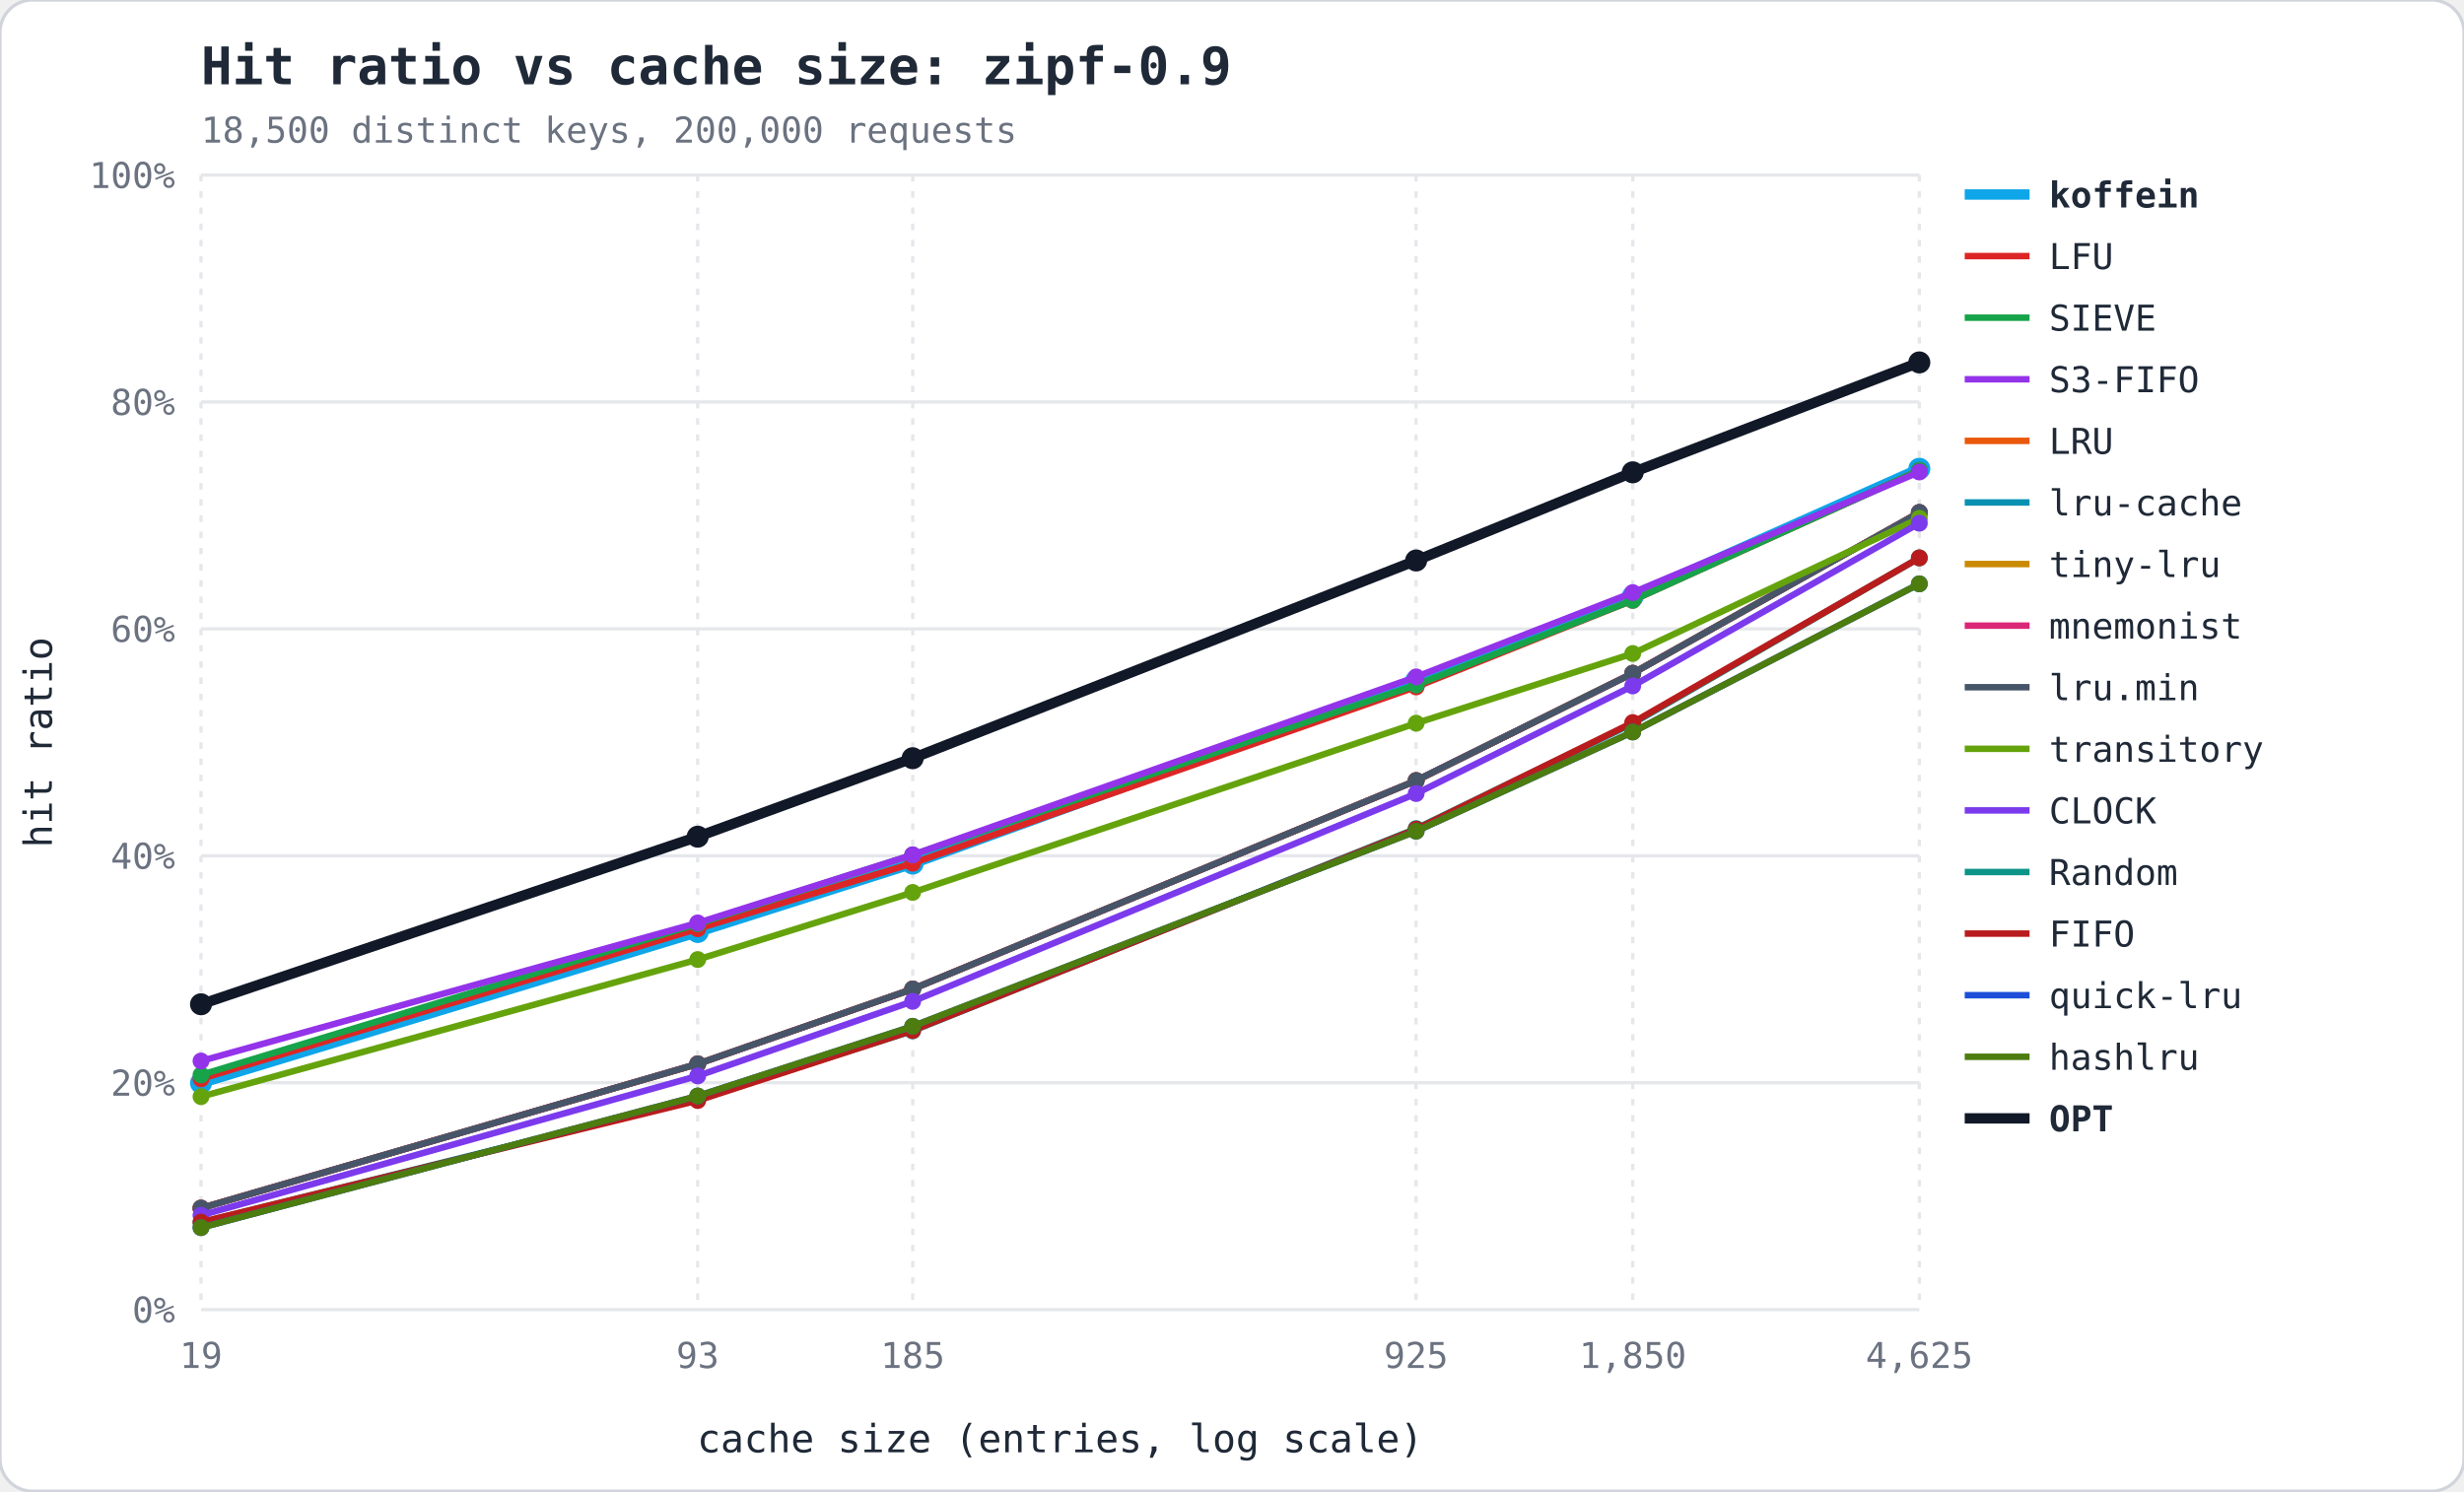
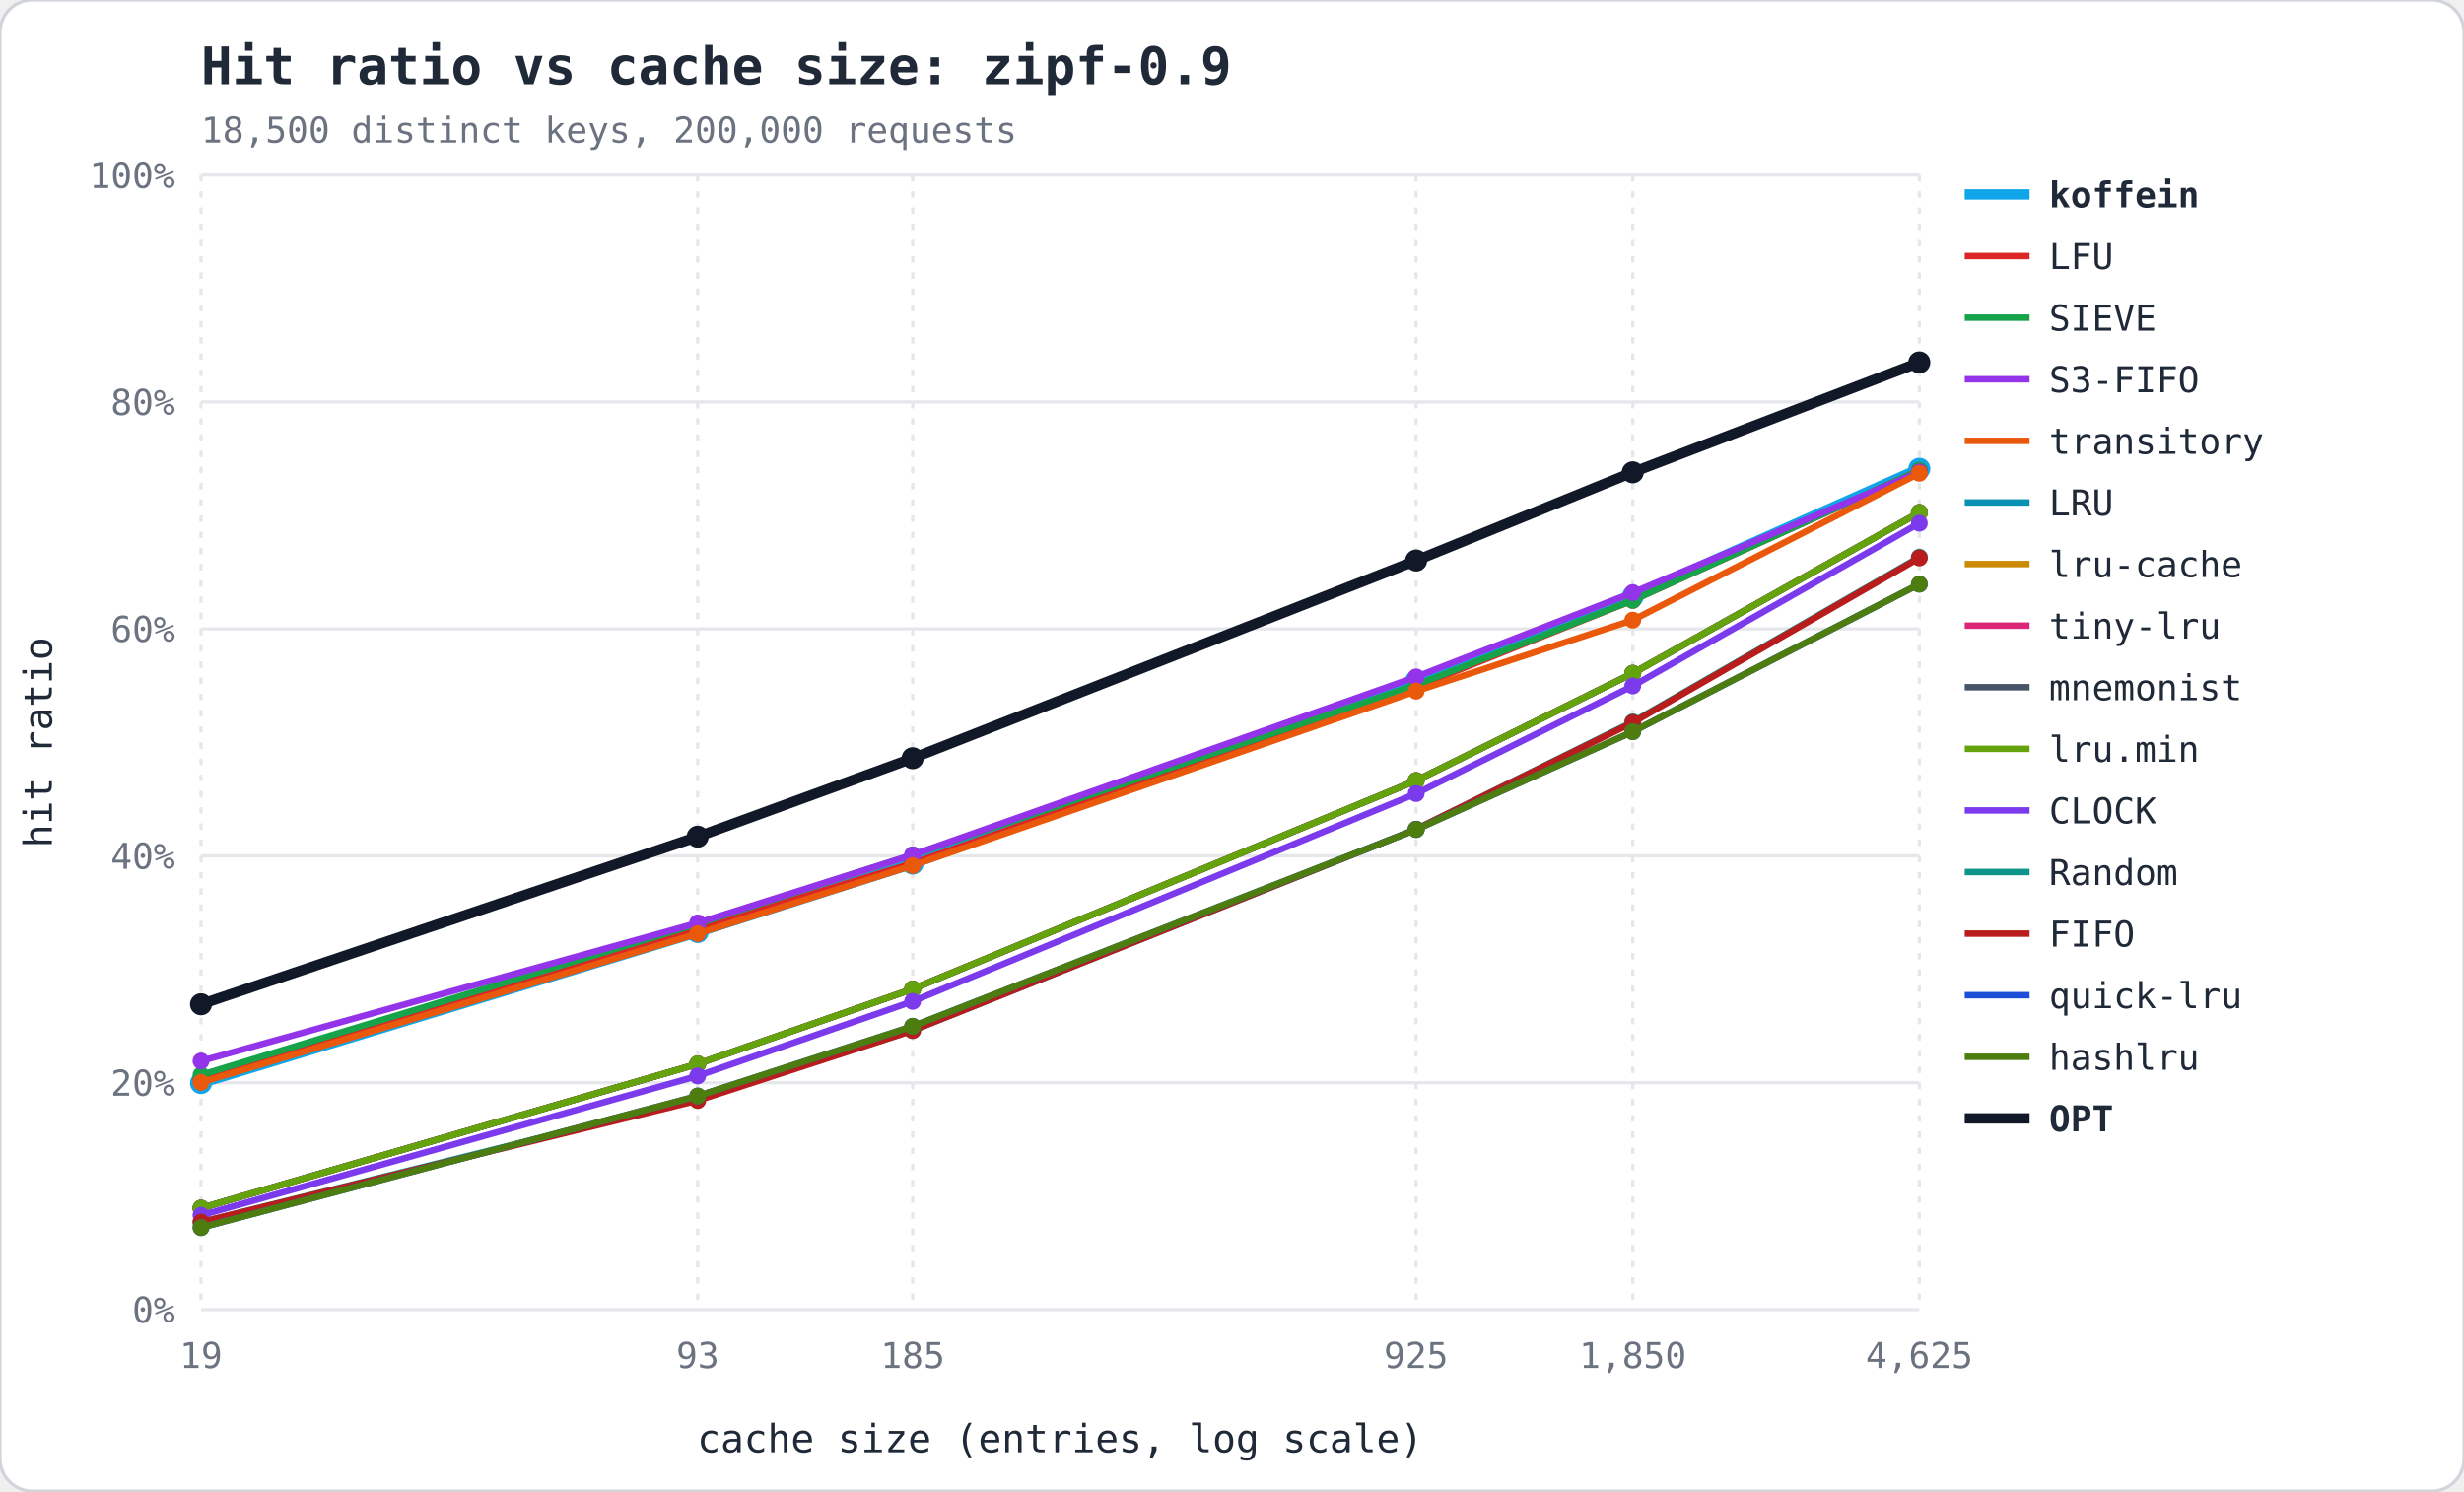
<svg xmlns="http://www.w3.org/2000/svg" viewBox="0 0 760 460" width="760" height="460" role="img">
  <rect x="0" y="0" width="760" height="460" rx="10" fill="#ffffff" stroke="#d1d5db" />
  <text x="62" y="26" font-family="ui-monospace,monospace" font-size="16" font-weight="700" fill="#1f2937">Hit ratio vs cache size: zipf-0.9</text>
  <text x="62" y="44" font-family="ui-monospace,monospace" font-size="11" fill="#6b7280">18,500 distinct keys, 200,000 requests</text>
  <line x1="62" y1="404" x2="592" y2="404" stroke="#e5e7eb" />
  <text x="54" y="408" text-anchor="end" font-family="ui-monospace,monospace" font-size="11" fill="#6b7280">0%</text>
  <line x1="62" y1="334" x2="592" y2="334" stroke="#e5e7eb" />
  <text x="54" y="338" text-anchor="end" font-family="ui-monospace,monospace" font-size="11" fill="#6b7280">20%</text>
  <line x1="62" y1="264" x2="592" y2="264" stroke="#e5e7eb" />
  <text x="54" y="268" text-anchor="end" font-family="ui-monospace,monospace" font-size="11" fill="#6b7280">40%</text>
  <line x1="62" y1="194" x2="592" y2="194" stroke="#e5e7eb" />
  <text x="54" y="198" text-anchor="end" font-family="ui-monospace,monospace" font-size="11" fill="#6b7280">60%</text>
  <line x1="62" y1="124" x2="592" y2="124" stroke="#e5e7eb" />
  <text x="54" y="128" text-anchor="end" font-family="ui-monospace,monospace" font-size="11" fill="#6b7280">80%</text>
  <line x1="62" y1="54" x2="592" y2="54" stroke="#e5e7eb" />
  <text x="54" y="58" text-anchor="end" font-family="ui-monospace,monospace" font-size="11" fill="#6b7280">100%</text>
  <line x1="62" y1="54" x2="62" y2="404" stroke="#e5e7eb" stroke-dasharray="2,3" />
  <text x="62" y="422" text-anchor="middle" font-family="ui-monospace,monospace" font-size="11" fill="#6b7280">19</text>
  <line x1="215.186" y1="54" x2="215.186" y2="404" stroke="#e5e7eb" stroke-dasharray="2,3" />
  <text x="215.186" y="422" text-anchor="middle" font-family="ui-monospace,monospace" font-size="11" fill="#6b7280">93</text>
  <line x1="281.523" y1="54" x2="281.523" y2="404" stroke="#e5e7eb" stroke-dasharray="2,3" />
  <text x="281.523" y="422" text-anchor="middle" font-family="ui-monospace,monospace" font-size="11" fill="#6b7280">185</text>
  <line x1="436.762" y1="54" x2="436.762" y2="404" stroke="#e5e7eb" stroke-dasharray="2,3" />
  <text x="436.762" y="422" text-anchor="middle" font-family="ui-monospace,monospace" font-size="11" fill="#6b7280">925</text>
  <line x1="503.619" y1="54" x2="503.619" y2="404" stroke="#e5e7eb" stroke-dasharray="2,3" />
  <text x="503.619" y="422" text-anchor="middle" font-family="ui-monospace,monospace" font-size="11" fill="#6b7280">1,850</text>
  <line x1="592" y1="54" x2="592" y2="404" stroke="#e5e7eb" stroke-dasharray="2,3" />
  <text x="592" y="422" text-anchor="middle" font-family="ui-monospace,monospace" font-size="11" fill="#6b7280">4,625</text>
  <text x="327" y="448" text-anchor="middle" font-family="ui-monospace,monospace" font-size="12" fill="#1f2937">cache size (entries, log scale)</text>
  <text x="16" y="229" text-anchor="middle" font-family="ui-monospace,monospace" font-size="12" fill="#1f2937" transform="rotate(-90 16 229)">hit ratio</text>
  <polyline points="62.0,334.1 215.2,287.5 281.5,266.4 436.8,210.0 503.6,184.0 592.0,144.6" fill="none" stroke="#0ea5e9" stroke-width="3.2" stroke-linejoin="round" />
  <circle cx="62.0" cy="334.1" r="3.4" fill="#0ea5e9" />
  <circle cx="215.2" cy="287.5" r="3.4" fill="#0ea5e9" />
  <circle cx="281.5" cy="266.4" r="3.4" fill="#0ea5e9" />
  <circle cx="436.8" cy="210.0" r="3.4" fill="#0ea5e9" />
  <circle cx="503.6" cy="184.0" r="3.4" fill="#0ea5e9" />
  <circle cx="592.0" cy="144.6" r="3.4" fill="#0ea5e9" />
  <line x1="606" y1="60" x2="626" y2="60" stroke="#0ea5e9" stroke-width="3.2" />
  <text x="632" y="64" font-family="ui-monospace,monospace" font-size="11" font-weight="700" fill="#1f2937">koffein</text>
  <polyline points="62.0,332.8 215.2,286.5 281.5,266.3 436.8,211.9 503.6,185.2 592.0,145.1" fill="none" stroke="#dc2626" stroke-width="2" stroke-linejoin="round" />
  <circle cx="62.0" cy="332.8" r="2.6" fill="#dc2626" />
  <circle cx="215.2" cy="286.5" r="2.6" fill="#dc2626" />
  <circle cx="281.5" cy="266.3" r="2.6" fill="#dc2626" />
  <circle cx="436.8" cy="211.9" r="2.6" fill="#dc2626" />
  <circle cx="503.6" cy="185.2" r="2.6" fill="#dc2626" />
  <circle cx="592.0" cy="145.1" r="2.6" fill="#dc2626" />
  <line x1="606" y1="79" x2="626" y2="79" stroke="#dc2626" stroke-width="2" />
  <text x="632" y="83" font-family="ui-monospace,monospace" font-size="11" font-weight="400" fill="#1f2937">LFU</text>
  <polyline points="62.0,331.6 215.2,285.0 281.5,263.7 436.8,211.3 503.6,185.2 592.0,145.1" fill="none" stroke="#16a34a" stroke-width="2" stroke-linejoin="round" />
  <circle cx="62.0" cy="331.6" r="2.6" fill="#16a34a" />
  <circle cx="215.2" cy="285.0" r="2.6" fill="#16a34a" />
  <circle cx="281.5" cy="263.7" r="2.6" fill="#16a34a" />
  <circle cx="436.8" cy="211.3" r="2.6" fill="#16a34a" />
  <circle cx="503.6" cy="185.2" r="2.6" fill="#16a34a" />
  <circle cx="592.0" cy="145.1" r="2.6" fill="#16a34a" />
  <line x1="606" y1="98" x2="626" y2="98" stroke="#16a34a" stroke-width="2" />
  <text x="632" y="102" font-family="ui-monospace,monospace" font-size="11" font-weight="400" fill="#1f2937">SIEVE</text>
  <polyline points="62.0,327.3 215.2,284.7 281.5,263.7 436.8,208.8 503.6,182.8 592.0,145.6" fill="none" stroke="#9333ea" stroke-width="2" stroke-linejoin="round" />
  <circle cx="62.0" cy="327.3" r="2.6" fill="#9333ea" />
  <circle cx="215.2" cy="284.7" r="2.6" fill="#9333ea" />
  <circle cx="281.5" cy="263.7" r="2.6" fill="#9333ea" />
  <circle cx="436.8" cy="208.8" r="2.6" fill="#9333ea" />
  <circle cx="503.6" cy="182.8" r="2.6" fill="#9333ea" />
  <circle cx="592.0" cy="145.6" r="2.6" fill="#9333ea" />
  <line x1="606" y1="117" x2="626" y2="117" stroke="#9333ea" stroke-width="2" />
  <text x="632" y="121" font-family="ui-monospace,monospace" font-size="11" font-weight="400" fill="#1f2937">S3-FIFO</text>
-   <polyline points="62.0,372.7 215.2,328.2 281.5,305.1 436.8,240.8 503.6,207.7 592.0,158.1" fill="none" stroke="#ea580c" stroke-width="2" stroke-linejoin="round" />
-   <circle cx="62.0" cy="372.7" r="2.6" fill="#ea580c" />
-   <circle cx="215.2" cy="328.2" r="2.6" fill="#ea580c" />
-   <circle cx="281.5" cy="305.1" r="2.6" fill="#ea580c" />
-   <circle cx="436.8" cy="240.8" r="2.6" fill="#ea580c" />
-   <circle cx="503.6" cy="207.7" r="2.6" fill="#ea580c" />
-   <circle cx="592.0" cy="158.1" r="2.6" fill="#ea580c" />
+   <polyline points="62.0,333.9 215.2,288.0 281.5,267.0 436.8,213.2 503.6,191.3 592.0,146.0" fill="none" stroke="#ea580c" stroke-width="2" stroke-linejoin="round" />
+   <circle cx="62.0" cy="333.9" r="2.6" fill="#ea580c" />
+   <circle cx="215.2" cy="288.0" r="2.6" fill="#ea580c" />
+   <circle cx="281.5" cy="267.0" r="2.6" fill="#ea580c" />
+   <circle cx="436.8" cy="213.2" r="2.6" fill="#ea580c" />
+   <circle cx="503.6" cy="191.3" r="2.6" fill="#ea580c" />
+   <circle cx="592.0" cy="146.0" r="2.6" fill="#ea580c" />
  <line x1="606" y1="136" x2="626" y2="136" stroke="#ea580c" stroke-width="2" />
-   <text x="632" y="140" font-family="ui-monospace,monospace" font-size="11" font-weight="400" fill="#1f2937">LRU</text>
+   <text x="632" y="140" font-family="ui-monospace,monospace" font-size="11" font-weight="400" fill="#1f2937">transitory</text>
  <polyline points="62.0,372.7 215.2,328.2 281.5,305.1 436.8,240.8 503.6,207.7 592.0,158.1" fill="none" stroke="#0891b2" stroke-width="2" stroke-linejoin="round" />
  <circle cx="62.0" cy="372.7" r="2.6" fill="#0891b2" />
  <circle cx="215.2" cy="328.2" r="2.6" fill="#0891b2" />
  <circle cx="281.5" cy="305.1" r="2.6" fill="#0891b2" />
  <circle cx="436.8" cy="240.8" r="2.6" fill="#0891b2" />
  <circle cx="503.6" cy="207.7" r="2.6" fill="#0891b2" />
  <circle cx="592.0" cy="158.1" r="2.6" fill="#0891b2" />
  <line x1="606" y1="155" x2="626" y2="155" stroke="#0891b2" stroke-width="2" />
-   <text x="632" y="159" font-family="ui-monospace,monospace" font-size="11" font-weight="400" fill="#1f2937">lru-cache</text>
+   <text x="632" y="159" font-family="ui-monospace,monospace" font-size="11" font-weight="400" fill="#1f2937">LRU</text>
  <polyline points="62.0,372.7 215.2,328.2 281.5,305.1 436.8,240.8 503.6,207.7 592.0,158.1" fill="none" stroke="#ca8a04" stroke-width="2" stroke-linejoin="round" />
  <circle cx="62.0" cy="372.7" r="2.6" fill="#ca8a04" />
  <circle cx="215.2" cy="328.2" r="2.6" fill="#ca8a04" />
  <circle cx="281.5" cy="305.1" r="2.6" fill="#ca8a04" />
  <circle cx="436.8" cy="240.8" r="2.6" fill="#ca8a04" />
  <circle cx="503.6" cy="207.7" r="2.6" fill="#ca8a04" />
  <circle cx="592.0" cy="158.1" r="2.6" fill="#ca8a04" />
  <line x1="606" y1="174" x2="626" y2="174" stroke="#ca8a04" stroke-width="2" />
-   <text x="632" y="178" font-family="ui-monospace,monospace" font-size="11" font-weight="400" fill="#1f2937">tiny-lru</text>
+   <text x="632" y="178" font-family="ui-monospace,monospace" font-size="11" font-weight="400" fill="#1f2937">lru-cache</text>
  <polyline points="62.0,372.7 215.2,328.2 281.5,305.1 436.8,240.8 503.6,207.7 592.0,158.1" fill="none" stroke="#db2777" stroke-width="2" stroke-linejoin="round" />
  <circle cx="62.0" cy="372.7" r="2.6" fill="#db2777" />
  <circle cx="215.2" cy="328.2" r="2.6" fill="#db2777" />
  <circle cx="281.5" cy="305.1" r="2.6" fill="#db2777" />
  <circle cx="436.8" cy="240.8" r="2.6" fill="#db2777" />
  <circle cx="503.6" cy="207.7" r="2.6" fill="#db2777" />
  <circle cx="592.0" cy="158.1" r="2.6" fill="#db2777" />
  <line x1="606" y1="193" x2="626" y2="193" stroke="#db2777" stroke-width="2" />
-   <text x="632" y="197" font-family="ui-monospace,monospace" font-size="11" font-weight="400" fill="#1f2937">mnemonist</text>
+   <text x="632" y="197" font-family="ui-monospace,monospace" font-size="11" font-weight="400" fill="#1f2937">tiny-lru</text>
  <polyline points="62.0,372.7 215.2,328.2 281.5,305.1 436.8,240.8 503.6,207.7 592.0,158.1" fill="none" stroke="#475569" stroke-width="2" stroke-linejoin="round" />
  <circle cx="62.0" cy="372.7" r="2.6" fill="#475569" />
  <circle cx="215.2" cy="328.2" r="2.6" fill="#475569" />
  <circle cx="281.5" cy="305.1" r="2.6" fill="#475569" />
  <circle cx="436.8" cy="240.8" r="2.6" fill="#475569" />
  <circle cx="503.6" cy="207.7" r="2.6" fill="#475569" />
  <circle cx="592.0" cy="158.1" r="2.6" fill="#475569" />
  <line x1="606" y1="212" x2="626" y2="212" stroke="#475569" stroke-width="2" />
-   <text x="632" y="216" font-family="ui-monospace,monospace" font-size="11" font-weight="400" fill="#1f2937">lru.min</text>
-   <polyline points="62.0,338.3 215.2,296.0 281.5,275.3 436.8,223.1 503.6,201.6 592.0,159.9" fill="none" stroke="#65a30d" stroke-width="2" stroke-linejoin="round" />
-   <circle cx="62.0" cy="338.3" r="2.6" fill="#65a30d" />
-   <circle cx="215.2" cy="296.0" r="2.6" fill="#65a30d" />
-   <circle cx="281.5" cy="275.3" r="2.6" fill="#65a30d" />
-   <circle cx="436.8" cy="223.1" r="2.6" fill="#65a30d" />
-   <circle cx="503.6" cy="201.6" r="2.6" fill="#65a30d" />
-   <circle cx="592.0" cy="159.9" r="2.6" fill="#65a30d" />
+   <text x="632" y="216" font-family="ui-monospace,monospace" font-size="11" font-weight="400" fill="#1f2937">mnemonist</text>
+   <polyline points="62.0,372.7 215.2,328.2 281.5,305.1 436.8,240.8 503.6,207.7 592.0,158.1" fill="none" stroke="#65a30d" stroke-width="2" stroke-linejoin="round" />
+   <circle cx="62.0" cy="372.7" r="2.6" fill="#65a30d" />
+   <circle cx="215.2" cy="328.2" r="2.6" fill="#65a30d" />
+   <circle cx="281.5" cy="305.1" r="2.6" fill="#65a30d" />
+   <circle cx="436.8" cy="240.8" r="2.6" fill="#65a30d" />
+   <circle cx="503.6" cy="207.7" r="2.6" fill="#65a30d" />
+   <circle cx="592.0" cy="158.1" r="2.6" fill="#65a30d" />
  <line x1="606" y1="231" x2="626" y2="231" stroke="#65a30d" stroke-width="2" />
-   <text x="632" y="235" font-family="ui-monospace,monospace" font-size="11" font-weight="400" fill="#1f2937">transitory</text>
+   <text x="632" y="235" font-family="ui-monospace,monospace" font-size="11" font-weight="400" fill="#1f2937">lru.min</text>
  <polyline points="62.0,374.9 215.2,331.9 281.5,308.9 436.8,244.8 503.6,211.6 592.0,161.4" fill="none" stroke="#7c3aed" stroke-width="2" stroke-linejoin="round" />
  <circle cx="62.0" cy="374.9" r="2.6" fill="#7c3aed" />
  <circle cx="215.2" cy="331.9" r="2.6" fill="#7c3aed" />
  <circle cx="281.5" cy="308.9" r="2.6" fill="#7c3aed" />
  <circle cx="436.8" cy="244.8" r="2.6" fill="#7c3aed" />
  <circle cx="503.6" cy="211.6" r="2.6" fill="#7c3aed" />
  <circle cx="592.0" cy="161.4" r="2.6" fill="#7c3aed" />
  <line x1="606" y1="250" x2="626" y2="250" stroke="#7c3aed" stroke-width="2" />
  <text x="632" y="254" font-family="ui-monospace,monospace" font-size="11" font-weight="400" fill="#1f2937">CLOCK</text>
-   <polyline points="62.0,377.1 215.2,339.1 281.5,318.0 436.8,255.6 503.6,223.2 592.0,172.1" fill="none" stroke="#0d9488" stroke-width="2" stroke-linejoin="round" />
-   <circle cx="62.0" cy="377.1" r="2.6" fill="#0d9488" />
-   <circle cx="215.2" cy="339.1" r="2.6" fill="#0d9488" />
-   <circle cx="281.5" cy="318.0" r="2.6" fill="#0d9488" />
-   <circle cx="436.8" cy="255.6" r="2.6" fill="#0d9488" />
-   <circle cx="503.6" cy="223.2" r="2.6" fill="#0d9488" />
-   <circle cx="592.0" cy="172.1" r="2.6" fill="#0d9488" />
+   <polyline points="62.0,377.0 215.2,339.0 281.5,317.9 436.8,255.8 503.6,222.7 592.0,171.9" fill="none" stroke="#0d9488" stroke-width="2" stroke-linejoin="round" />
+   <circle cx="62.0" cy="377.0" r="2.6" fill="#0d9488" />
+   <circle cx="215.2" cy="339.0" r="2.6" fill="#0d9488" />
+   <circle cx="281.5" cy="317.9" r="2.6" fill="#0d9488" />
+   <circle cx="436.8" cy="255.8" r="2.6" fill="#0d9488" />
+   <circle cx="503.6" cy="222.7" r="2.6" fill="#0d9488" />
+   <circle cx="592.0" cy="171.9" r="2.6" fill="#0d9488" />
  <line x1="606" y1="269" x2="626" y2="269" stroke="#0d9488" stroke-width="2" />
  <text x="632" y="273" font-family="ui-monospace,monospace" font-size="11" font-weight="400" fill="#1f2937">Random</text>
  <polyline points="62.0,377.0 215.2,339.5 281.5,317.9 436.8,255.8 503.6,222.9 592.0,172.1" fill="none" stroke="#b91c1c" stroke-width="2" stroke-linejoin="round" />
  <circle cx="62.0" cy="377.0" r="2.6" fill="#b91c1c" />
  <circle cx="215.2" cy="339.5" r="2.6" fill="#b91c1c" />
  <circle cx="281.5" cy="317.9" r="2.6" fill="#b91c1c" />
  <circle cx="436.8" cy="255.8" r="2.6" fill="#b91c1c" />
  <circle cx="503.6" cy="222.9" r="2.6" fill="#b91c1c" />
  <circle cx="592.0" cy="172.1" r="2.6" fill="#b91c1c" />
  <line x1="606" y1="288" x2="626" y2="288" stroke="#b91c1c" stroke-width="2" />
  <text x="632" y="292" font-family="ui-monospace,monospace" font-size="11" font-weight="400" fill="#1f2937">FIFO</text>
-   <polyline points="62.0,378.7 215.2,338.1 281.5,316.6 436.8,256.4 503.6,225.8 592.0,180.1" fill="none" stroke="#1d4ed8" stroke-width="2" stroke-linejoin="round" />
+   <polyline points="62.0,378.7 215.2,338.1 281.5,316.6 436.8,255.9 503.6,225.7 592.0,180.2" fill="none" stroke="#1d4ed8" stroke-width="2" stroke-linejoin="round" />
  <circle cx="62.0" cy="378.7" r="2.6" fill="#1d4ed8" />
  <circle cx="215.2" cy="338.1" r="2.6" fill="#1d4ed8" />
  <circle cx="281.5" cy="316.6" r="2.6" fill="#1d4ed8" />
-   <circle cx="436.8" cy="256.4" r="2.6" fill="#1d4ed8" />
-   <circle cx="503.6" cy="225.8" r="2.6" fill="#1d4ed8" />
-   <circle cx="592.0" cy="180.1" r="2.6" fill="#1d4ed8" />
+   <circle cx="436.8" cy="255.9" r="2.6" fill="#1d4ed8" />
+   <circle cx="503.6" cy="225.7" r="2.6" fill="#1d4ed8" />
+   <circle cx="592.0" cy="180.2" r="2.6" fill="#1d4ed8" />
  <line x1="606" y1="307" x2="626" y2="307" stroke="#1d4ed8" stroke-width="2" />
  <text x="632" y="311" font-family="ui-monospace,monospace" font-size="11" font-weight="400" fill="#1f2937">quick-lru</text>
-   <polyline points="62.0,378.7 215.2,338.1 281.5,316.6 436.8,256.4 503.6,225.8 592.0,180.1" fill="none" stroke="#4d7c0f" stroke-width="2" stroke-linejoin="round" />
+   <polyline points="62.0,378.7 215.2,338.1 281.5,316.6 436.8,255.9 503.6,225.7 592.0,180.2" fill="none" stroke="#4d7c0f" stroke-width="2" stroke-linejoin="round" />
  <circle cx="62.0" cy="378.7" r="2.6" fill="#4d7c0f" />
  <circle cx="215.2" cy="338.1" r="2.6" fill="#4d7c0f" />
  <circle cx="281.5" cy="316.6" r="2.6" fill="#4d7c0f" />
-   <circle cx="436.8" cy="256.4" r="2.6" fill="#4d7c0f" />
-   <circle cx="503.6" cy="225.8" r="2.6" fill="#4d7c0f" />
-   <circle cx="592.0" cy="180.1" r="2.6" fill="#4d7c0f" />
+   <circle cx="436.8" cy="255.9" r="2.6" fill="#4d7c0f" />
+   <circle cx="503.6" cy="225.7" r="2.6" fill="#4d7c0f" />
+   <circle cx="592.0" cy="180.2" r="2.6" fill="#4d7c0f" />
  <line x1="606" y1="326" x2="626" y2="326" stroke="#4d7c0f" stroke-width="2" />
  <text x="632" y="330" font-family="ui-monospace,monospace" font-size="11" font-weight="400" fill="#1f2937">hashlru</text>
  <polyline points="62.0,309.8 215.2,258.1 281.5,233.9 436.8,172.9 503.6,145.7 592.0,111.8" fill="none" stroke="#111827" stroke-width="3.2" stroke-linejoin="round" />
  <circle cx="62.0" cy="309.8" r="3.4" fill="#111827" />
  <circle cx="215.2" cy="258.1" r="3.4" fill="#111827" />
  <circle cx="281.5" cy="233.9" r="3.4" fill="#111827" />
  <circle cx="436.8" cy="172.9" r="3.4" fill="#111827" />
  <circle cx="503.6" cy="145.7" r="3.4" fill="#111827" />
  <circle cx="592.0" cy="111.8" r="3.4" fill="#111827" />
  <line x1="606" y1="345" x2="626" y2="345" stroke="#111827" stroke-width="3.2" />
  <text x="632" y="349" font-family="ui-monospace,monospace" font-size="11" font-weight="700" fill="#1f2937">OPT</text>
</svg>
